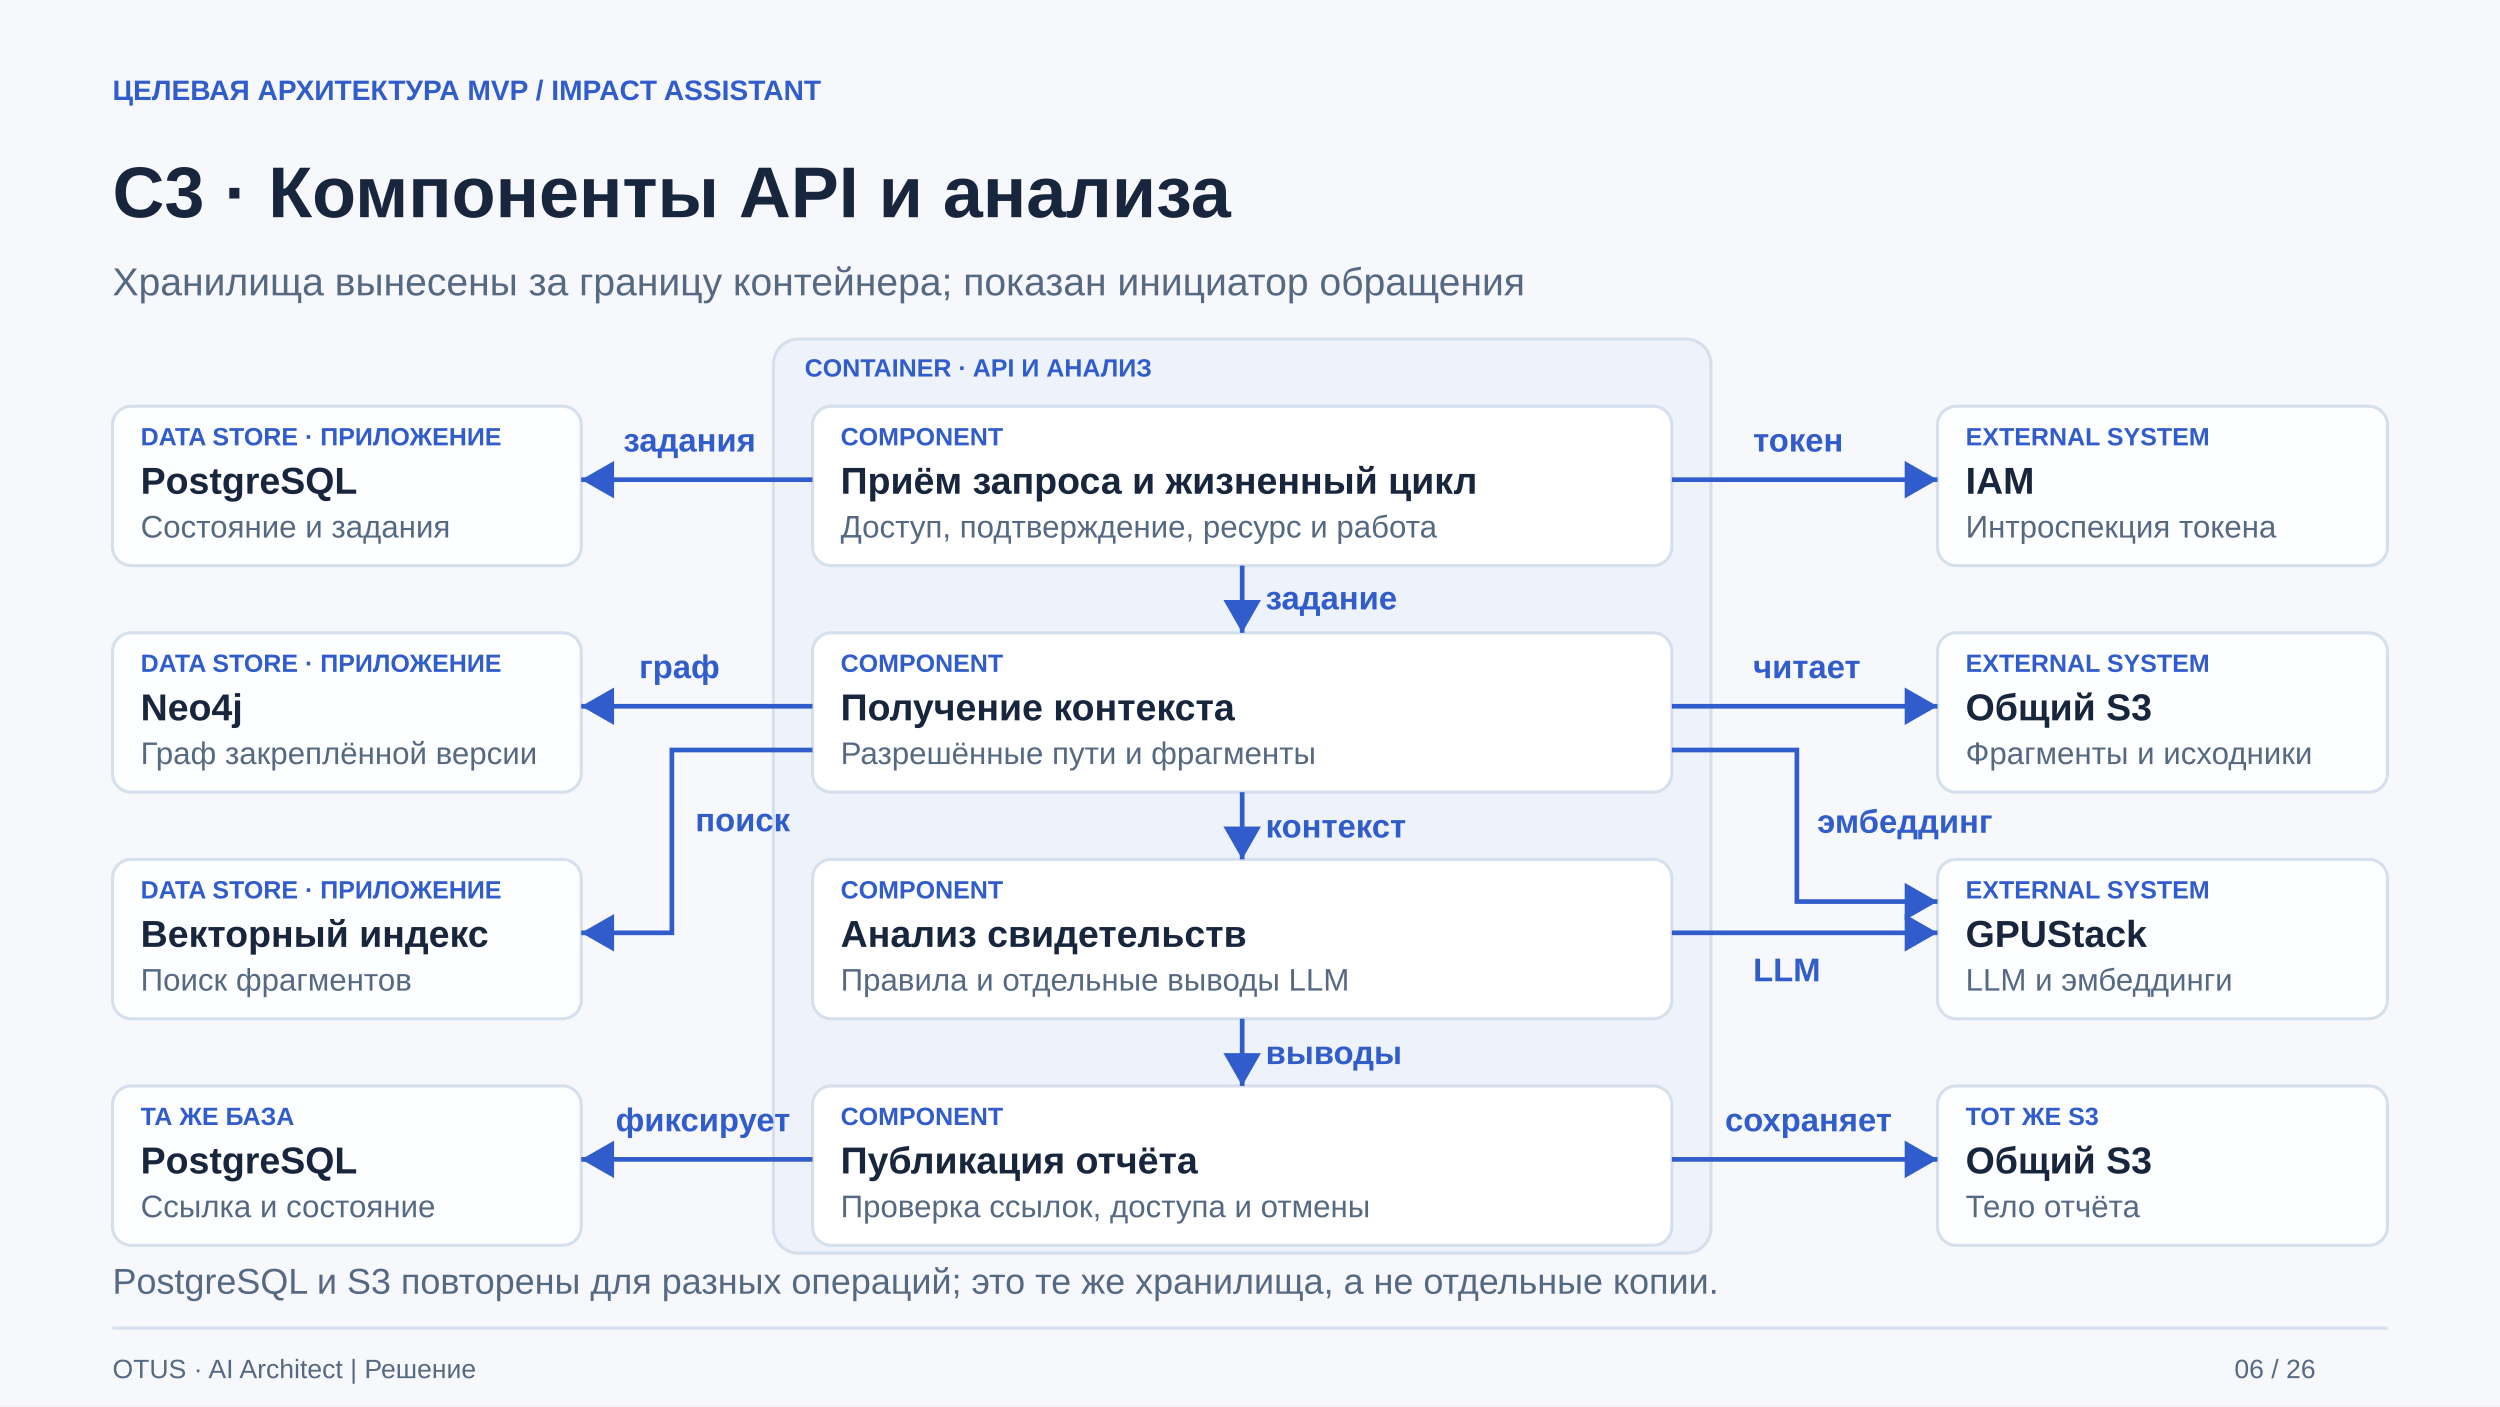
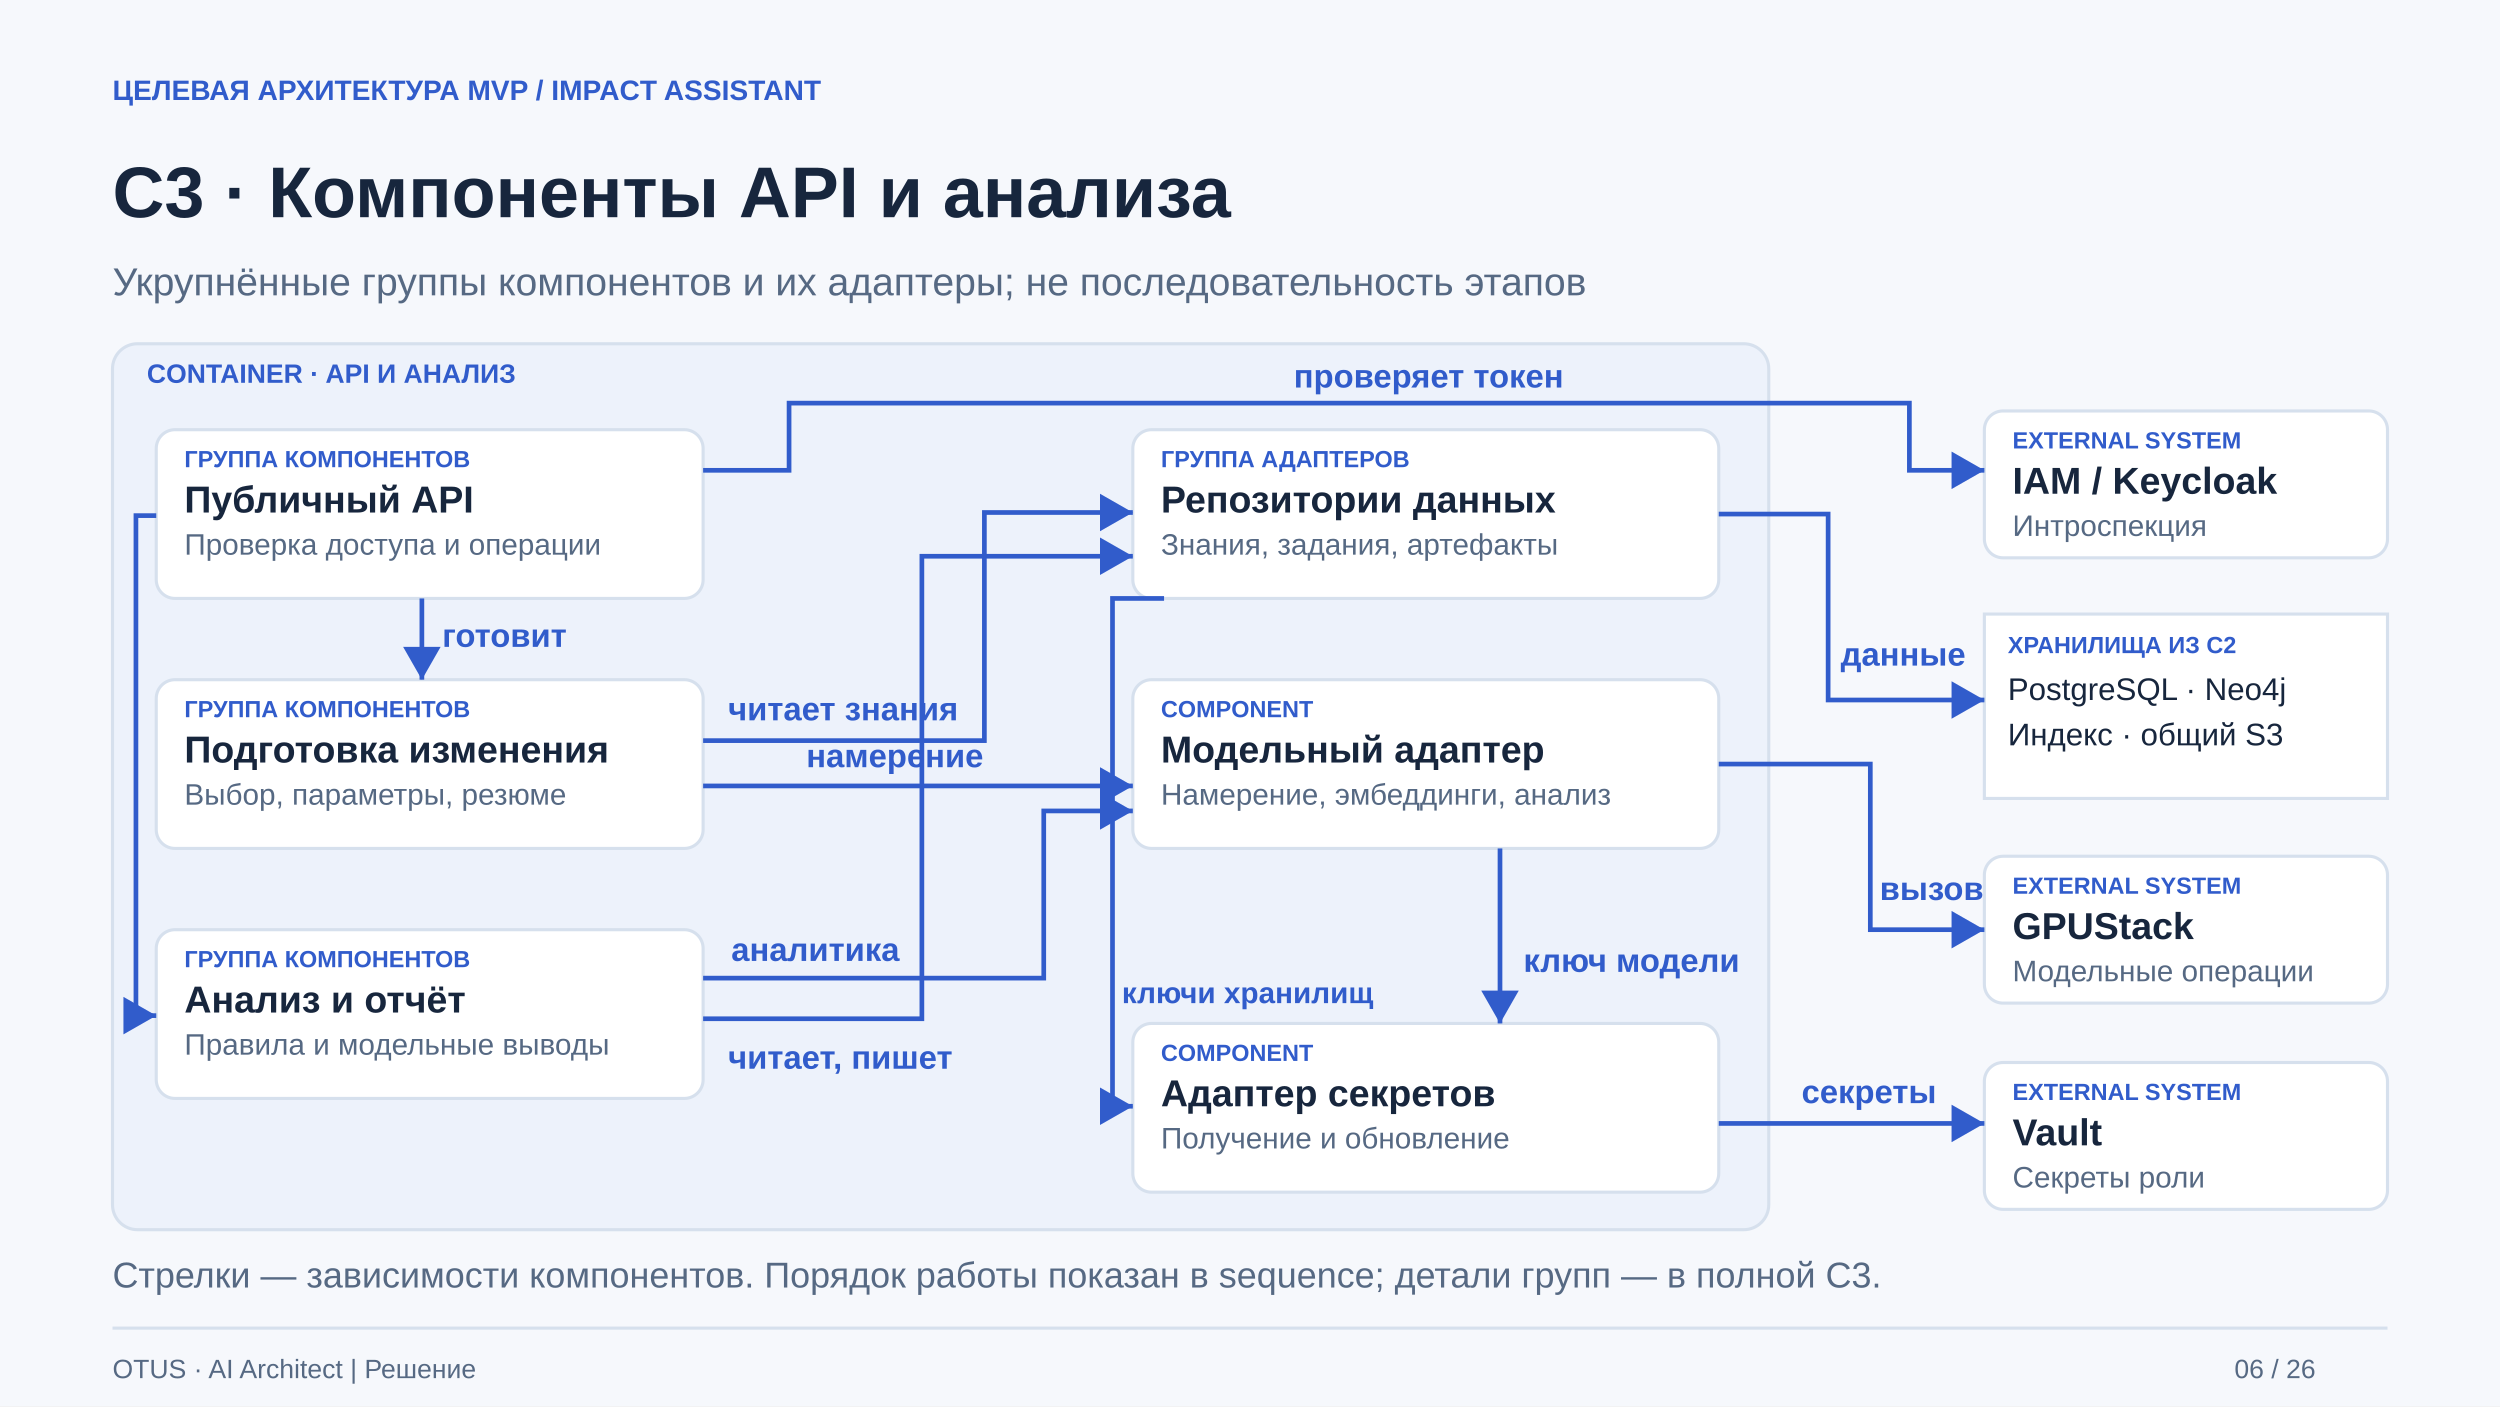
<svg xmlns="http://www.w3.org/2000/svg" width="1600" height="900" viewBox="0 0 1600 900" role="img" aria-labelledby="title desc">
  <defs>
    <marker id="arrow" markerWidth="10" markerHeight="10" refX="8" refY="5" orient="auto">
      <path d="M1 1L8 5L1 9Z" fill="#315CCB" />
    </marker>
  </defs>
  <g font-family="Arial, sans-serif">
    <rect width="1600" height="900" fill="#F6F8FC" />
    <text x="72" y="64" font-size="18" fill="#315CCB" font-weight="700">ЦЕЛЕВАЯ АРХИТЕКТУРА MVP  /  IMPACT ASSISTANT</text>
    <text x="72" y="139" font-size="46" fill="#17263D" font-weight="700">C3 · Компоненты API и анализа</text>
-     <text x="72" y="189" font-size="25" fill="#566983" font-weight="400">Хранилища вынесены за границу контейнера; показан инициатор обращения</text>
-     <rect x="495" y="217" width="600" height="585" rx="16" fill="#EDF2FB" stroke="#D6E0ED" stroke-width="2" />
-     <text x="515" y="241" font-size="16" fill="#315CCB" font-weight="700">CONTAINER · API И АНАЛИЗ</text>
-     <rect x="520" y="260" width="550" height="102" rx="12" fill="#FFFFFF" stroke="#D6E0ED" stroke-width="2" />
-     <text x="538" y="285" font-size="16" fill="#315CCB" font-weight="700">COMPONENT</text>
-     <text x="538" y="316" font-size="24" fill="#17263D" font-weight="700">Приём запроса и жизненный цикл</text>
-     <text x="538" y="344" font-size="20" fill="#566983" font-weight="400">Доступ, подтверждение, ресурс и работа</text>
-     <rect x="520" y="405" width="550" height="102" rx="12" fill="#FFFFFF" stroke="#D6E0ED" stroke-width="2" />
-     <text x="538" y="430" font-size="16" fill="#315CCB" font-weight="700">COMPONENT</text>
-     <text x="538" y="461" font-size="24" fill="#17263D" font-weight="700">Получение контекста</text>
-     <text x="538" y="489" font-size="20" fill="#566983" font-weight="400">Разрешённые пути и фрагменты</text>
-     <rect x="520" y="550" width="550" height="102" rx="12" fill="#FFFFFF" stroke="#D6E0ED" stroke-width="2" />
-     <text x="538" y="575" font-size="16" fill="#315CCB" font-weight="700">COMPONENT</text>
-     <text x="538" y="606" font-size="24" fill="#17263D" font-weight="700">Анализ свидетельств</text>
-     <text x="538" y="634" font-size="20" fill="#566983" font-weight="400">Правила и отдельные выводы LLM</text>
-     <rect x="520" y="695" width="550" height="102" rx="12" fill="#FFFFFF" stroke="#D6E0ED" stroke-width="2" />
-     <text x="538" y="720" font-size="16" fill="#315CCB" font-weight="700">COMPONENT</text>
-     <text x="538" y="751" font-size="24" fill="#17263D" font-weight="700">Публикация отчёта</text>
-     <text x="538" y="779" font-size="20" fill="#566983" font-weight="400">Проверка ссылок, доступа и отмены</text>
-     <rect x="72" y="260" width="300" height="102" rx="12" fill="#FDFEFF" stroke="#D6E0ED" stroke-width="2" />
-     <text x="90" y="285" font-size="16" fill="#315CCB" font-weight="700">DATA STORE · ПРИЛОЖЕНИЕ</text>
-     <text x="90" y="316" font-size="24" fill="#17263D" font-weight="700">PostgreSQL</text>
-     <text x="90" y="344" font-size="20" fill="#566983" font-weight="400">Состояние и задания</text>
-     <rect x="72" y="405" width="300" height="102" rx="12" fill="#FDFEFF" stroke="#D6E0ED" stroke-width="2" />
-     <text x="90" y="430" font-size="16" fill="#315CCB" font-weight="700">DATA STORE · ПРИЛОЖЕНИЕ</text>
-     <text x="90" y="461" font-size="24" fill="#17263D" font-weight="700">Neo4j</text>
-     <text x="90" y="489" font-size="20" fill="#566983" font-weight="400">Граф закреплённой версии</text>
-     <rect x="72" y="550" width="300" height="102" rx="12" fill="#FDFEFF" stroke="#D6E0ED" stroke-width="2" />
-     <text x="90" y="575" font-size="16" fill="#315CCB" font-weight="700">DATA STORE · ПРИЛОЖЕНИЕ</text>
-     <text x="90" y="606" font-size="24" fill="#17263D" font-weight="700">Векторный индекс</text>
-     <text x="90" y="634" font-size="20" fill="#566983" font-weight="400">Поиск фрагментов</text>
-     <rect x="72" y="695" width="300" height="102" rx="12" fill="#FDFEFF" stroke="#D6E0ED" stroke-width="2" />
-     <text x="90" y="720" font-size="16" fill="#315CCB" font-weight="700">ТА ЖЕ БАЗА</text>
-     <text x="90" y="751" font-size="24" fill="#17263D" font-weight="700">PostgreSQL</text>
-     <text x="90" y="779" font-size="20" fill="#566983" font-weight="400">Ссылка и состояние</text>
-     <rect x="1240" y="260" width="288" height="102" rx="12" fill="#FDFEFF" stroke="#D6E0ED" stroke-width="2" />
-     <text x="1258" y="285" font-size="16" fill="#315CCB" font-weight="700">EXTERNAL SYSTEM</text>
-     <text x="1258" y="316" font-size="24" fill="#17263D" font-weight="700">IAM</text>
-     <text x="1258" y="344" font-size="20" fill="#566983" font-weight="400">Интроспекция токена</text>
-     <rect x="1240" y="405" width="288" height="102" rx="12" fill="#FDFEFF" stroke="#D6E0ED" stroke-width="2" />
-     <text x="1258" y="430" font-size="16" fill="#315CCB" font-weight="700">EXTERNAL SYSTEM</text>
-     <text x="1258" y="461" font-size="24" fill="#17263D" font-weight="700">Общий S3</text>
-     <text x="1258" y="489" font-size="20" fill="#566983" font-weight="400">Фрагменты и исходники</text>
-     <rect x="1240" y="550" width="288" height="102" rx="12" fill="#FDFEFF" stroke="#D6E0ED" stroke-width="2" />
-     <text x="1258" y="575" font-size="16" fill="#315CCB" font-weight="700">EXTERNAL SYSTEM</text>
-     <text x="1258" y="606" font-size="24" fill="#17263D" font-weight="700">GPUStack</text>
-     <text x="1258" y="634" font-size="20" fill="#566983" font-weight="400">LLM и эмбеддинги</text>
-     <rect x="1240" y="695" width="288" height="102" rx="12" fill="#FDFEFF" stroke="#D6E0ED" stroke-width="2" />
-     <text x="1258" y="720" font-size="16" fill="#315CCB" font-weight="700">ТОТ ЖЕ S3</text>
-     <text x="1258" y="751" font-size="24" fill="#17263D" font-weight="700">Общий S3</text>
-     <text x="1258" y="779" font-size="20" fill="#566983" font-weight="400">Тело отчёта</text>
-     <path d="M520 307H372" fill="none" stroke="#315CCB" stroke-width="3" marker-end="url(#arrow)" />
-     <text x="399" y="289" font-size="21" fill="#315CCB" font-weight="600">задания</text>
-     <path d="M1070 307H1240" fill="none" stroke="#315CCB" stroke-width="3" marker-end="url(#arrow)" />
-     <text x="1122" y="289" font-size="21" fill="#315CCB" font-weight="600">токен</text>
-     <path d="M795 362V405" fill="none" stroke="#315CCB" stroke-width="3" marker-end="url(#arrow)" />
-     <text x="810" y="390" font-size="21" fill="#315CCB" font-weight="600">задание</text>
-     <path d="M520 452H372" fill="none" stroke="#315CCB" stroke-width="3" marker-end="url(#arrow)" />
-     <text x="409" y="434" font-size="21" fill="#315CCB" font-weight="600">граф</text>
-     <path d="M1070 452H1240" fill="none" stroke="#315CCB" stroke-width="3" marker-end="url(#arrow)" />
-     <text x="1122" y="434" font-size="21" fill="#315CCB" font-weight="600">читает</text>
-     <path d="M1070 480H1150V577H1240" fill="none" stroke="#315CCB" stroke-width="3" marker-end="url(#arrow)" />
-     <text x="1163" y="533" font-size="21" fill="#315CCB" font-weight="600">эмбеддинг</text>
-     <path d="M520 480H430V597H372" fill="none" stroke="#315CCB" stroke-width="3" marker-end="url(#arrow)" />
-     <text x="445" y="532" font-size="21" fill="#315CCB" font-weight="600">поиск</text>
-     <path d="M795 507V550" fill="none" stroke="#315CCB" stroke-width="3" marker-end="url(#arrow)" />
-     <text x="810" y="536" font-size="21" fill="#315CCB" font-weight="600">контекст</text>
-     <path d="M1070 597H1240" fill="none" stroke="#315CCB" stroke-width="3" marker-end="url(#arrow)" />
-     <text x="1122" y="628" font-size="21" fill="#315CCB" font-weight="600">LLM</text>
-     <path d="M795 652V695" fill="none" stroke="#315CCB" stroke-width="3" marker-end="url(#arrow)" />
-     <text x="810" y="681" font-size="21" fill="#315CCB" font-weight="600">выводы</text>
-     <path d="M520 742H372" fill="none" stroke="#315CCB" stroke-width="3" marker-end="url(#arrow)" />
-     <text x="394" y="724" font-size="21" fill="#315CCB" font-weight="600">фиксирует</text>
-     <path d="M1070 742H1240" fill="none" stroke="#315CCB" stroke-width="3" marker-end="url(#arrow)" />
-     <text x="1104" y="724" font-size="21" fill="#315CCB" font-weight="600">сохраняет</text>
-     <text x="72" y="828" font-size="23" fill="#566983" font-weight="400">PostgreSQL и S3 повторены для разных операций; это те же хранилища, а не отдельные копии.</text>
+     <text x="72" y="189" font-size="25" fill="#566983" font-weight="400">Укрупнённые группы компонентов и их адаптеры; не последовательность этапов</text>
+     <rect x="72" y="220" width="1060" height="567" rx="16" fill="#EDF2FB" stroke="#D6E0ED" stroke-width="2" />
+     <text x="94" y="245" font-size="17" fill="#315CCB" font-weight="700">CONTAINER · API И АНАЛИЗ</text>
+     <rect x="100" y="275" width="350" height="108" rx="12" fill="#FFFFFF" stroke="#D6E0ED" stroke-width="2" />
+     <text x="118" y="299" font-size="15" fill="#315CCB" font-weight="700">ГРУППА КОМПОНЕНТОВ</text>
+     <text x="118" y="328" font-size="24" fill="#17263D" font-weight="700">Публичный API</text>
+     <text x="118" y="355" font-size="19" fill="#566983" font-weight="400">Проверка доступа и операции</text>
+     <rect x="100" y="435" width="350" height="108" rx="12" fill="#FFFFFF" stroke="#D6E0ED" stroke-width="2" />
+     <text x="118" y="459" font-size="15" fill="#315CCB" font-weight="700">ГРУППА КОМПОНЕНТОВ</text>
+     <text x="118" y="488" font-size="24" fill="#17263D" font-weight="700">Подготовка изменения</text>
+     <text x="118" y="515" font-size="19" fill="#566983" font-weight="400">Выбор, параметры, резюме</text>
+     <rect x="100" y="595" width="350" height="108" rx="12" fill="#FFFFFF" stroke="#D6E0ED" stroke-width="2" />
+     <text x="118" y="619" font-size="15" fill="#315CCB" font-weight="700">ГРУППА КОМПОНЕНТОВ</text>
+     <text x="118" y="648" font-size="24" fill="#17263D" font-weight="700">Анализ и отчёт</text>
+     <text x="118" y="675" font-size="19" fill="#566983" font-weight="400">Правила и модельные выводы</text>
+     <rect x="725" y="275" width="375" height="108" rx="12" fill="#FFFFFF" stroke="#D6E0ED" stroke-width="2" />
+     <text x="743" y="299" font-size="15" fill="#315CCB" font-weight="700">ГРУППА АДАПТЕРОВ</text>
+     <text x="743" y="328" font-size="24" fill="#17263D" font-weight="700">Репозитории данных</text>
+     <text x="743" y="355" font-size="19" fill="#566983" font-weight="400">Знания, задания, артефакты</text>
+     <rect x="725" y="435" width="375" height="108" rx="12" fill="#FFFFFF" stroke="#D6E0ED" stroke-width="2" />
+     <text x="743" y="459" font-size="15" fill="#315CCB" font-weight="700">COMPONENT</text>
+     <text x="743" y="488" font-size="24" fill="#17263D" font-weight="700">Модельный адаптер</text>
+     <text x="743" y="515" font-size="19" fill="#566983" font-weight="400">Намерение, эмбеддинги, анализ</text>
+     <rect x="725" y="655" width="375" height="108" rx="12" fill="#FFFFFF" stroke="#D6E0ED" stroke-width="2" />
+     <text x="743" y="679" font-size="15" fill="#315CCB" font-weight="700">COMPONENT</text>
+     <text x="743" y="708" font-size="24" fill="#17263D" font-weight="700">Адаптер секретов</text>
+     <text x="743" y="735" font-size="19" fill="#566983" font-weight="400">Получение и обновление</text>
+     <rect x="1270" y="263" width="258" height="94" rx="12" fill="#FFFFFF" stroke="#D6E0ED" stroke-width="2" />
+     <text x="1288" y="287" font-size="15" fill="#315CCB" font-weight="700">EXTERNAL SYSTEM</text>
+     <text x="1288" y="316" font-size="24" fill="#17263D" font-weight="700">IAM / Keycloak</text>
+     <text x="1288" y="343" font-size="19" fill="#566983" font-weight="400">Интроспекция</text>
+     <rect x="1270" y="393" width="258" height="118" rx="0" fill="#FFFFFF" stroke="#D6E0ED" stroke-width="2" />
+     <text x="1285" y="418" font-size="15" fill="#315CCB" font-weight="700">ХРАНИЛИЩА ИЗ C2</text>
+     <text x="1285" y="448" font-size="20" fill="#17263D" font-weight="400">PostgreSQL · Neo4j</text>
+     <text x="1285" y="477" font-size="20" fill="#17263D" font-weight="400">Индекс · общий S3</text>
+     <rect x="1270" y="548" width="258" height="94" rx="12" fill="#FFFFFF" stroke="#D6E0ED" stroke-width="2" />
+     <text x="1288" y="572" font-size="15" fill="#315CCB" font-weight="700">EXTERNAL SYSTEM</text>
+     <text x="1288" y="601" font-size="24" fill="#17263D" font-weight="700">GPUStack</text>
+     <text x="1288" y="628" font-size="19" fill="#566983" font-weight="400">Модельные операции</text>
+     <rect x="1270" y="680" width="258" height="94" rx="12" fill="#FFFFFF" stroke="#D6E0ED" stroke-width="2" />
+     <text x="1288" y="704" font-size="15" fill="#315CCB" font-weight="700">EXTERNAL SYSTEM</text>
+     <text x="1288" y="733" font-size="24" fill="#17263D" font-weight="700">Vault</text>
+     <text x="1288" y="760" font-size="19" fill="#566983" font-weight="400">Секреты роли</text>
+     <path d="M450 301H505V258H1222V301H1270" fill="none" stroke="#315CCB" stroke-width="3" marker-end="url(#arrow)" />
+     <text x="828" y="248" font-size="21" fill="#315CCB" font-weight="600">проверяет токен</text>
+     <path d="M270 383V435" fill="none" stroke="#315CCB" stroke-width="3" marker-end="url(#arrow)" />
+     <text x="283" y="414" font-size="21" fill="#315CCB" font-weight="600">готовит</text>
+     <path d="M100 330H87V650H100" fill="none" stroke="#315CCB" stroke-width="3" marker-end="url(#arrow)" />
+     <path d="M450 474H630V328H725" fill="none" stroke="#315CCB" stroke-width="3" marker-end="url(#arrow)" />
+     <text x="466" y="461" font-size="21" fill="#315CCB" font-weight="600">читает знания</text>
+     <path d="M450 652H590V356H725" fill="none" stroke="#315CCB" stroke-width="3" marker-end="url(#arrow)" />
+     <text x="466" y="684" font-size="21" fill="#315CCB" font-weight="600">читает, пишет</text>
+     <path d="M450 503H725" fill="none" stroke="#315CCB" stroke-width="3" marker-end="url(#arrow)" />
+     <text x="516" y="491" font-size="21" fill="#315CCB" font-weight="600">намерение</text>
+     <path d="M450 626H668V519H725" fill="none" stroke="#315CCB" stroke-width="3" marker-end="url(#arrow)" />
+     <text x="468" y="615" font-size="21" fill="#315CCB" font-weight="600">аналитика</text>
+     <path d="M1100 329H1170V448H1270" fill="none" stroke="#315CCB" stroke-width="3" marker-end="url(#arrow)" />
+     <text x="1178" y="426" font-size="21" fill="#315CCB" font-weight="600">данные</text>
+     <path d="M1100 489H1197V595H1270" fill="none" stroke="#315CCB" stroke-width="3" marker-end="url(#arrow)" />
+     <text x="1203" y="576" font-size="21" fill="#315CCB" font-weight="600">вызов</text>
+     <path d="M960 543V655" fill="none" stroke="#315CCB" stroke-width="3" marker-end="url(#arrow)" />
+     <text x="975" y="622" font-size="21" fill="#315CCB" font-weight="600">ключ модели</text>
+     <path d="M745 383H712V708H725" fill="none" stroke="#315CCB" stroke-width="3" marker-end="url(#arrow)" />
+     <text x="718" y="642" font-size="19" fill="#315CCB" font-weight="600">ключи хранилищ</text>
+     <path d="M1100 719H1270" fill="none" stroke="#315CCB" stroke-width="3" marker-end="url(#arrow)" />
+     <text x="1153" y="706" font-size="21" fill="#315CCB" font-weight="600">секреты</text>
+     <text x="72" y="824" font-size="23" fill="#566983" font-weight="400">Стрелки — зависимости компонентов. Порядок работы показан в sequence; детали групп — в полной C3.</text>
    <path d="M72 850h1456" stroke="#D6E0ED" stroke-width="2" />
    <text x="72" y="882" font-size="17" fill="#566983" font-weight="400">OTUS · AI Architect   |   Решение</text>
    <text x="1430" y="882" font-size="17" fill="#566983" font-weight="400">06 / 26</text>
  </g>
</svg>
